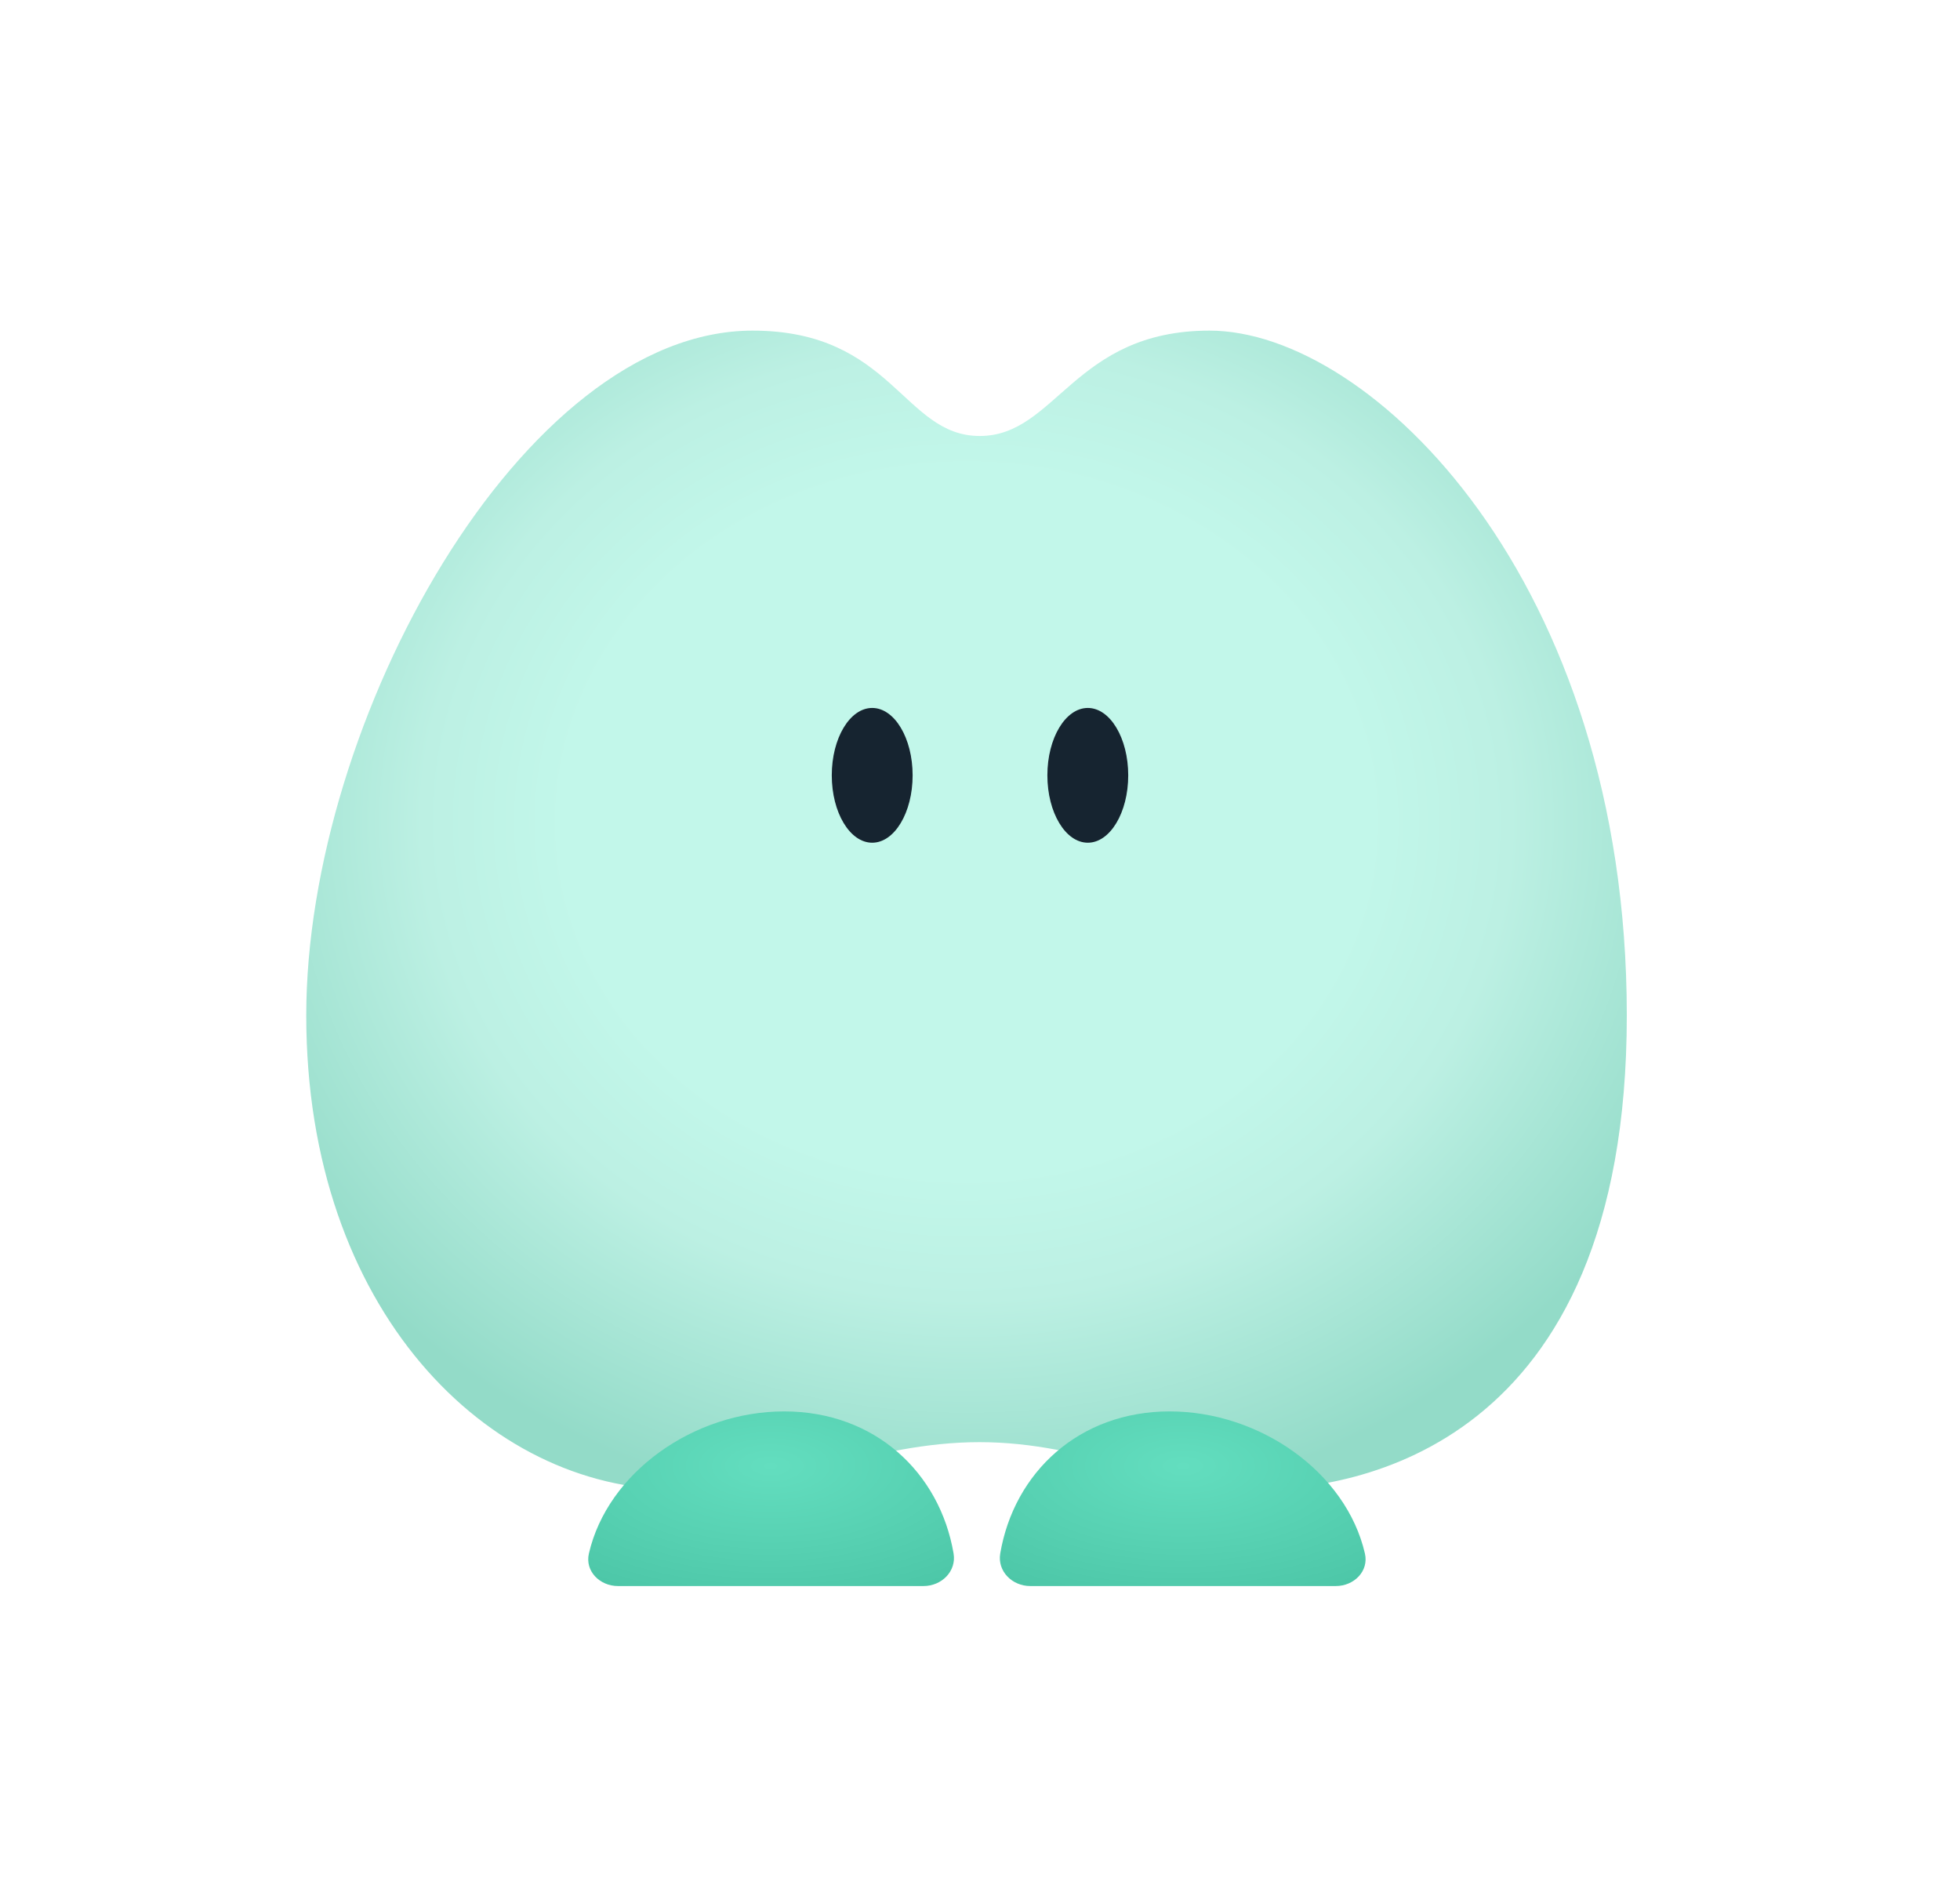
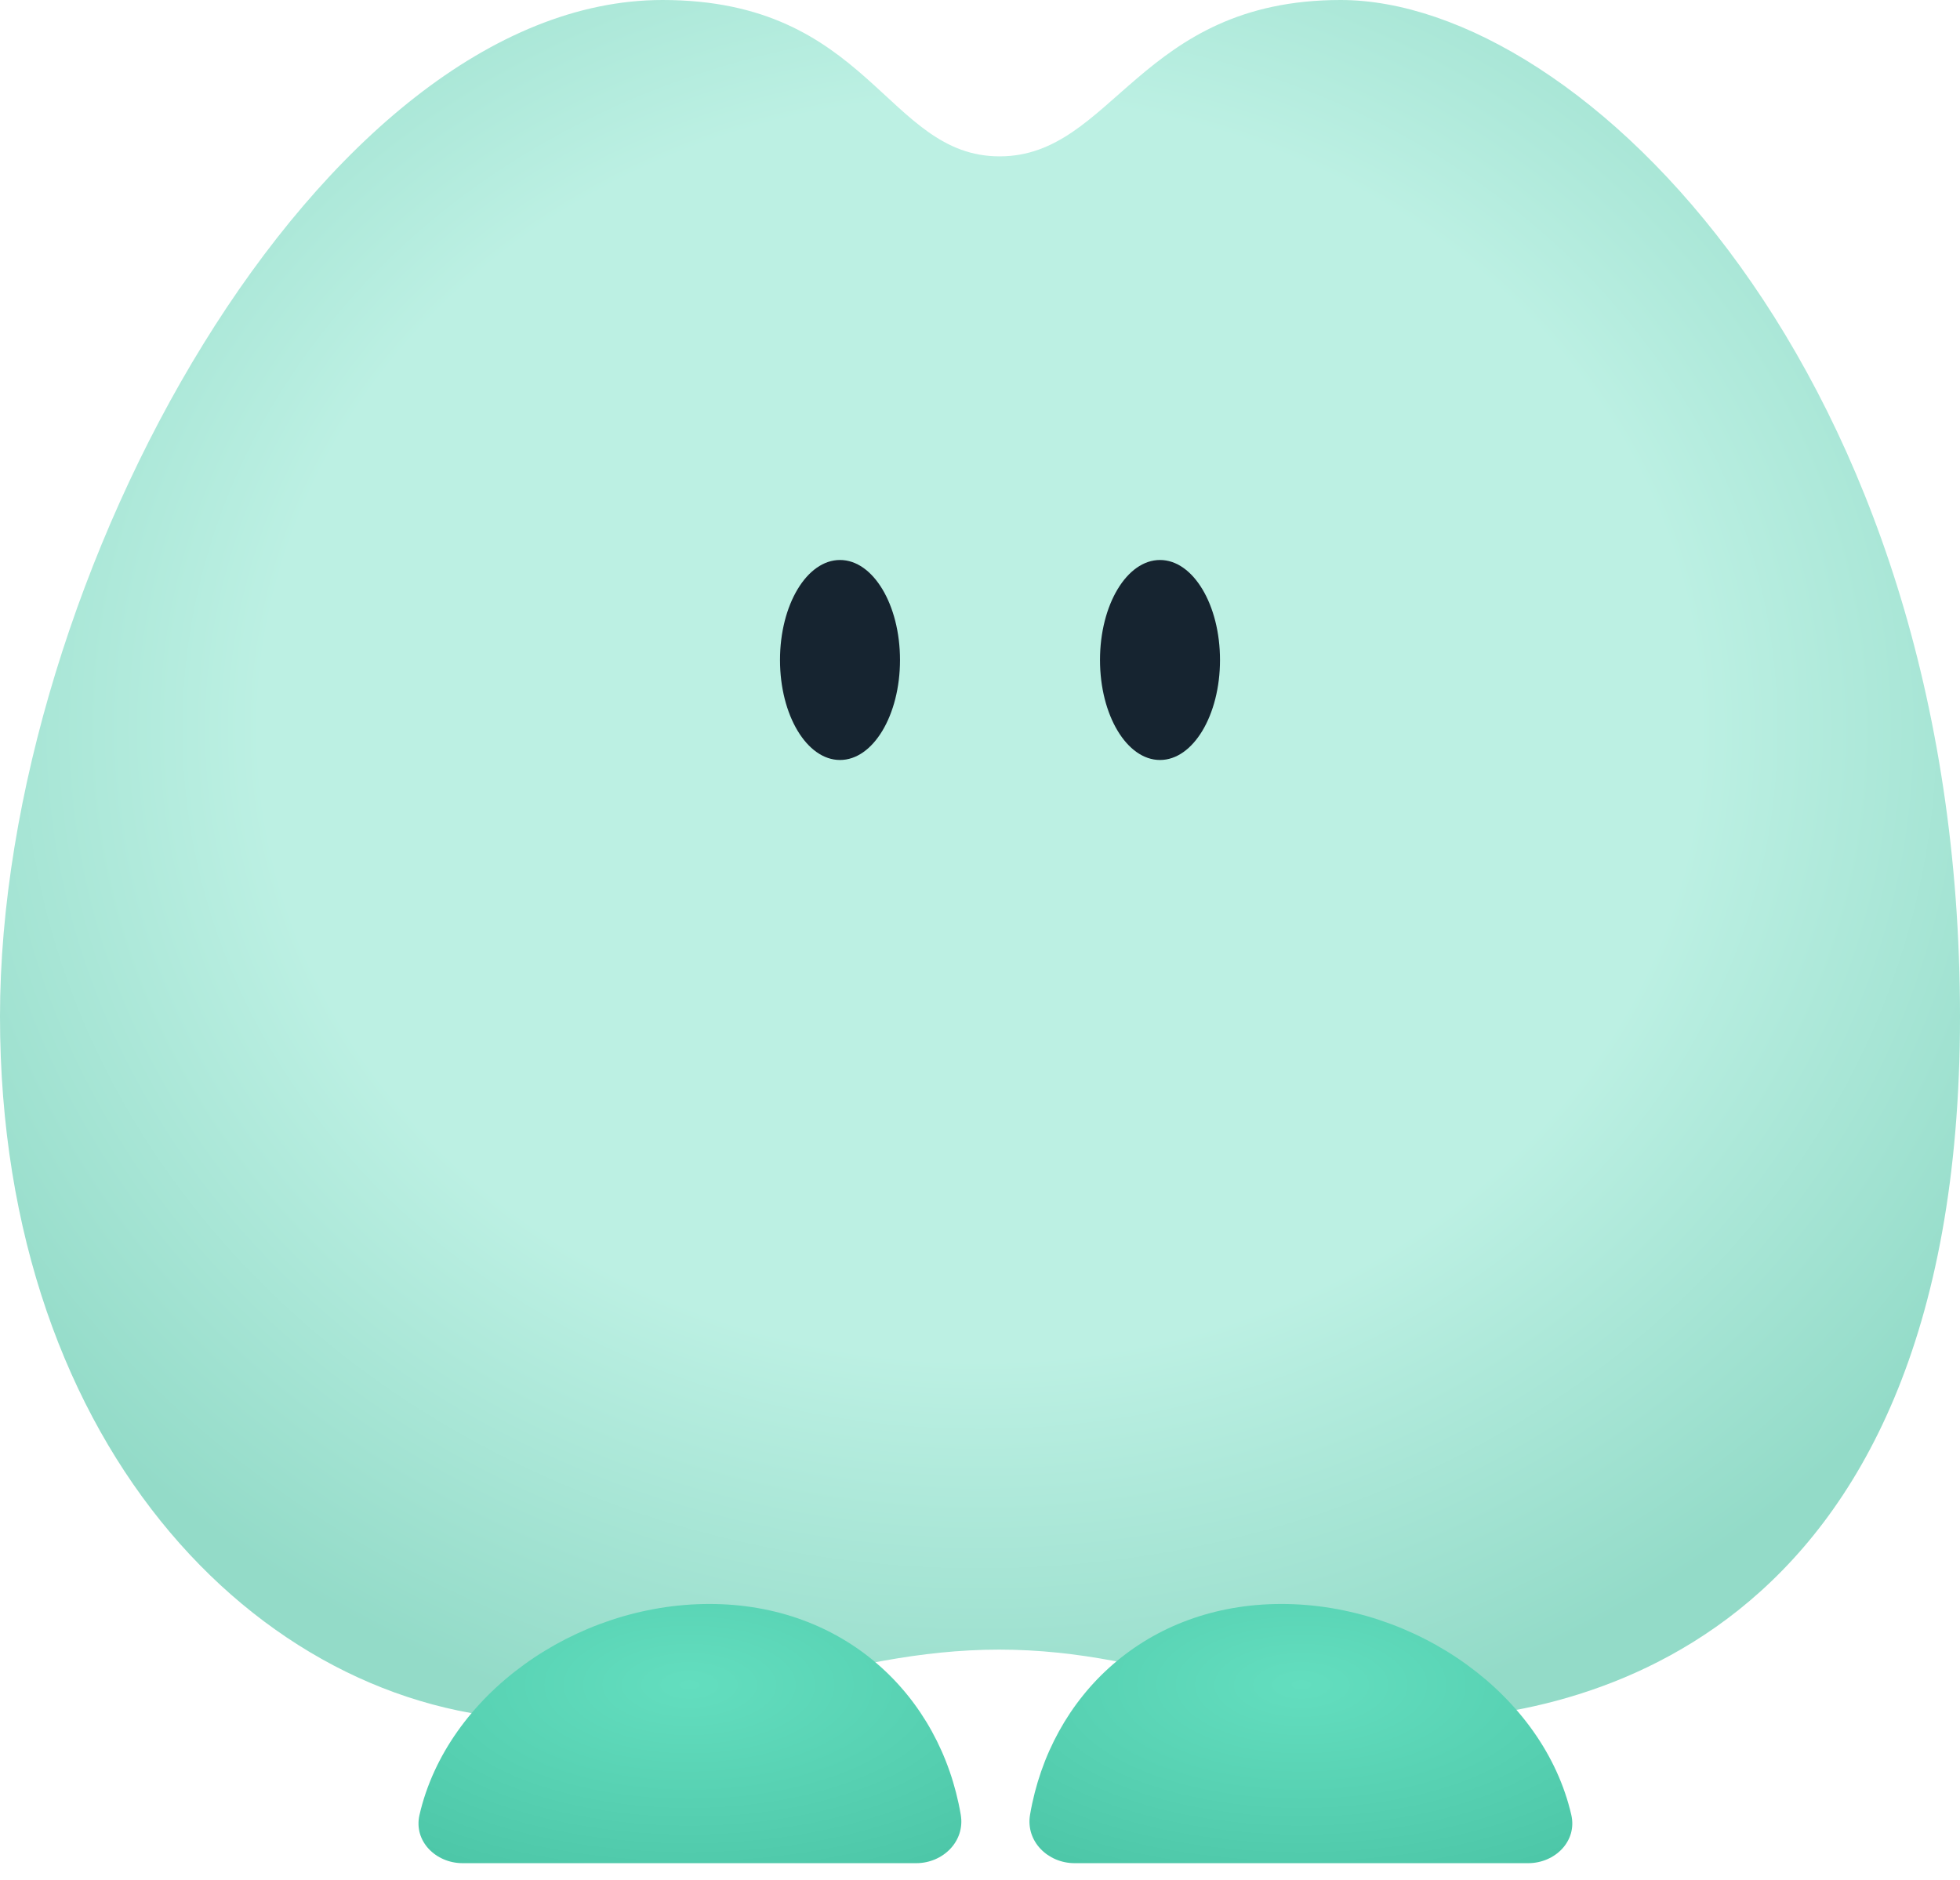
- <svg xmlns="http://www.w3.org/2000/svg" width="64" height="62" viewBox="0 0 64 62" fill="none">
-   <g filter="url(#filter0_d_530_1093)">
-     <path d="M10 33.155C10 42.787 15.951 48.635 22.074 48.635C25.684 48.635 28.455 47.087 31.982 47.087C35.51 47.087 38.074 48.635 41.046 48.635C44.151 48.635 53.12 47.345 53.12 33.155C53.12 18.965 44.766 10.795 39.494 10.795C35.063 10.795 34.492 14.235 31.991 14.235C29.49 14.235 29.145 10.795 24.575 10.795C17.072 10.795 10 23.523 10 33.155Z" fill="url(#paint0_radial_530_1093)" />
-     <path d="M25.607 46.083C22.646 46.083 19.836 48.082 19.229 50.725C19.097 51.301 19.587 51.785 20.177 51.785H30.157C30.747 51.785 31.236 51.303 31.137 50.721C30.686 48.08 28.567 46.083 25.607 46.083Z" fill="url(#paint1_radial_530_1093)" />
-     <path d="M38.191 46.083C35.231 46.083 33.111 48.08 32.661 50.721C32.562 51.303 33.051 51.785 33.641 51.785H43.62C44.211 51.785 44.701 51.3 44.569 50.725C43.962 48.082 41.152 46.083 38.191 46.083Z" fill="url(#paint2_radial_530_1093)" />
-     <ellipse cx="28.48" cy="25.315" rx="1.32" ry="2.2" fill="#162430" />
-     <ellipse cx="35.52" cy="25.315" rx="1.32" ry="2.2" fill="#162430" />
-   </g>
+ <svg xmlns="http://www.w3.org/2000/svg" width="98" height="94" viewBox="0 0 98 94" fill="none">
+   <path d="M-3.07569e-06 50.818C-1.16193e-06 72.709 13.524 86 27.44 86C35.645 86 41.943 82.482 49.96 82.482C57.977 82.482 63.804 86 70.56 86C77.616 86 98 83.068 98 50.818C98 18.568 79.013 7.21902e-07 67.032 1.76927e-06C56.962 2.64957e-06 55.664 7.818 49.98 7.818C44.296 7.818 43.512 3.82545e-06 33.124 4.7336e-06C16.072 6.22434e-06 -4.98946e-06 28.927 -3.07569e-06 50.818Z" fill="url(#paint0_radial_657_2731)" />
+   <path d="M35.47 80.2C28.74 80.2 22.355 84.744 20.974 90.75C20.674 92.058 21.788 93.16 23.13 93.16H45.81C47.152 93.16 48.263 92.063 48.038 90.74C47.014 84.739 42.197 80.2 35.47 80.2Z" fill="url(#paint1_radial_657_2731)" />
+   <path d="M64.07 80.2C57.343 80.2 52.526 84.739 51.502 90.74C51.277 92.063 52.388 93.16 53.73 93.16H76.41C77.752 93.16 78.866 92.058 78.566 90.75C77.185 84.744 70.8 80.2 64.07 80.2Z" fill="url(#paint2_radial_657_2731)" />
+   <ellipse cx="42" cy="33" rx="3" ry="5" fill="#162430" />
+   <ellipse cx="58" cy="33" rx="3" ry="5" fill="#162430" />
  <defs>
-     <filter id="filter0_d_530_1093" x="9.53674e-07" y="0.795" width="63.12" height="60.991" filterUnits="userSpaceOnUse" color-interpolation-filters="sRGB">
-       <feFlood flood-opacity="0" result="BackgroundImageFix" />
-       <feColorMatrix in="SourceAlpha" type="matrix" values="0 0 0 0 0 0 0 0 0 0 0 0 0 0 0 0 0 0 127 0" result="hardAlpha" />
-       <feOffset />
-       <feGaussianBlur stdDeviation="5" />
-       <feComposite in2="hardAlpha" operator="out" />
-       <feColorMatrix type="matrix" values="0 0 0 0 1 0 0 0 0 1 0 0 0 0 1 0 0 0 0.25 0" />
-       <feBlend mode="normal" in2="BackgroundImageFix" result="effect1_dropShadow_530_1093" />
-       <feBlend mode="normal" in="SourceGraphic" in2="effect1_dropShadow_530_1093" result="shape" />
-     </filter>
-     <radialGradient id="paint0_radial_530_1093" cx="0" cy="0" r="1" gradientUnits="userSpaceOnUse" gradientTransform="translate(31.56 26.8548) rotate(90) scale(22.88 26.0726)">
-       <stop offset="0.5" stop-color="#C2F7EA" />
-       <stop offset="0.678" stop-color="#BCF0E3" />
+     <radialGradient id="paint0_radial_657_2731" cx="0" cy="0" r="1" gradientUnits="userSpaceOnUse" gradientTransform="translate(49 36.5) rotate(90) scale(52 59.2558)">
+       <stop offset="0.601" stop-color="#BCF0E3" />
      <stop offset="1" stop-color="#93DBC8" />
    </radialGradient>
-     <radialGradient id="paint1_radial_530_1093" cx="0" cy="0" r="1" gradientUnits="userSpaceOnUse" gradientTransform="translate(25.167 47.865) rotate(90) scale(4.554 9.67725)">
+     <radialGradient id="paint1_radial_657_2731" cx="0" cy="0" r="1" gradientUnits="userSpaceOnUse" gradientTransform="translate(34.4702 84.2497) rotate(90) scale(10.35 21.9938)">
      <stop stop-color="#63DEBF" />
      <stop offset="0.572" stop-color="#57D1B2" />
      <stop offset="1" stop-color="#4DC7A8" />
    </radialGradient>
-     <radialGradient id="paint2_radial_530_1093" cx="0" cy="0" r="1" gradientUnits="userSpaceOnUse" gradientTransform="translate(38.6308 47.865) rotate(90) scale(4.554 9.67725)">
+     <radialGradient id="paint2_radial_657_2731" cx="0" cy="0" r="1" gradientUnits="userSpaceOnUse" gradientTransform="translate(65.0698 84.2497) rotate(90) scale(10.35 21.9938)">
      <stop stop-color="#63DEBF" />
      <stop offset="0.572" stop-color="#57D1B2" />
      <stop offset="1" stop-color="#4DC7A8" />
    </radialGradient>
  </defs>
</svg>
